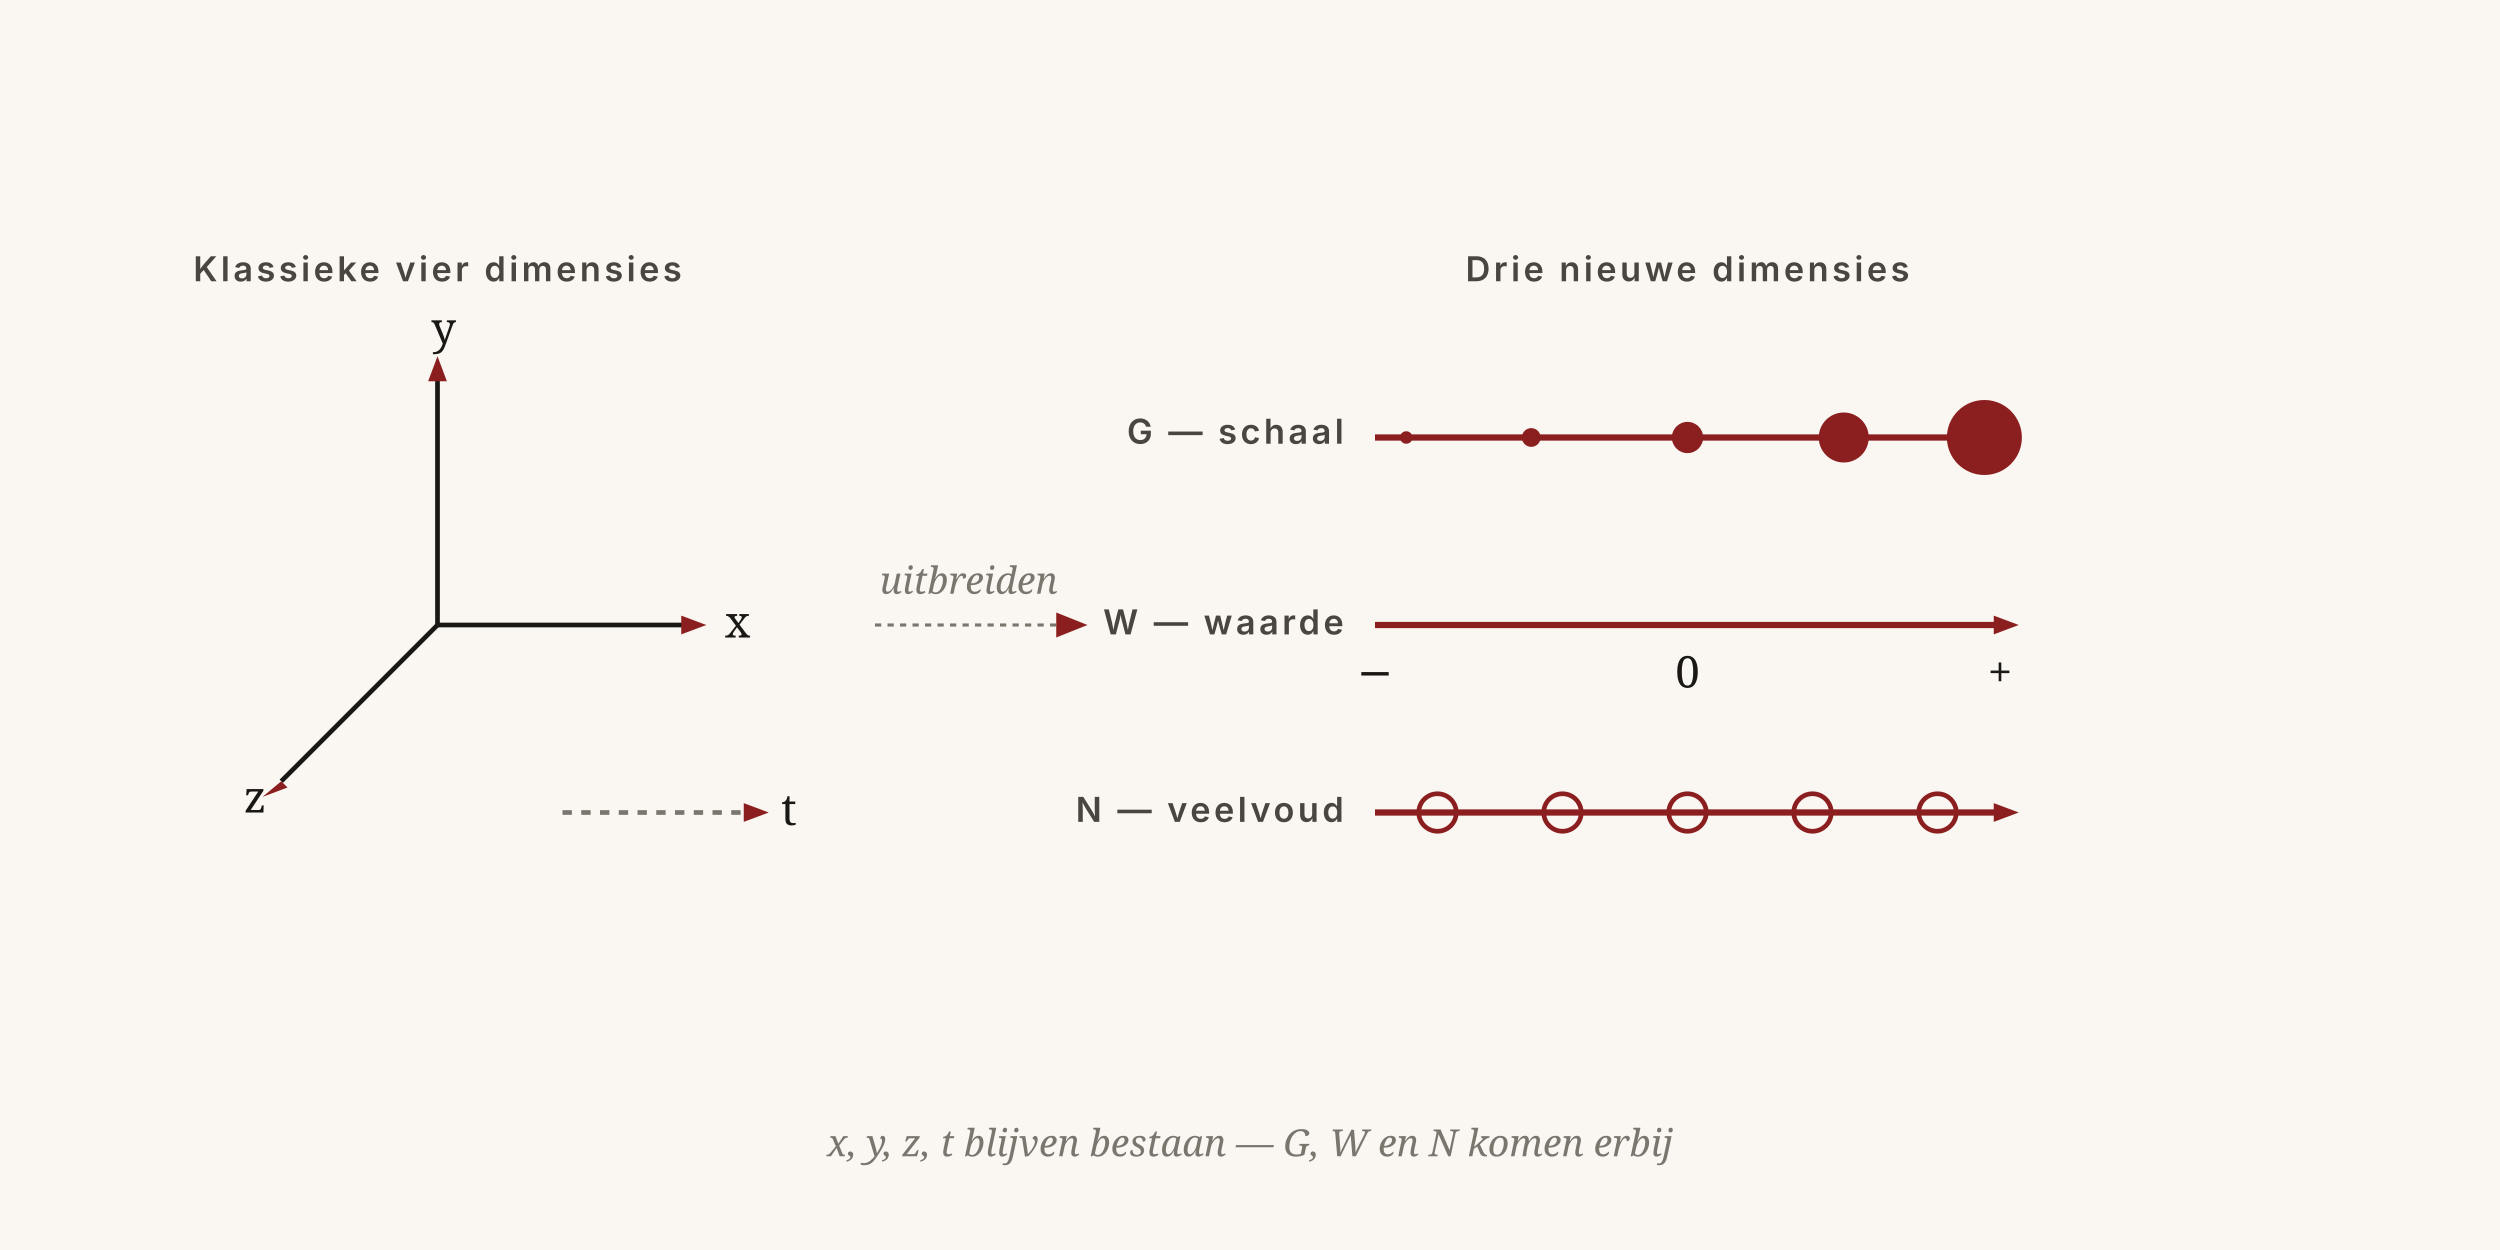
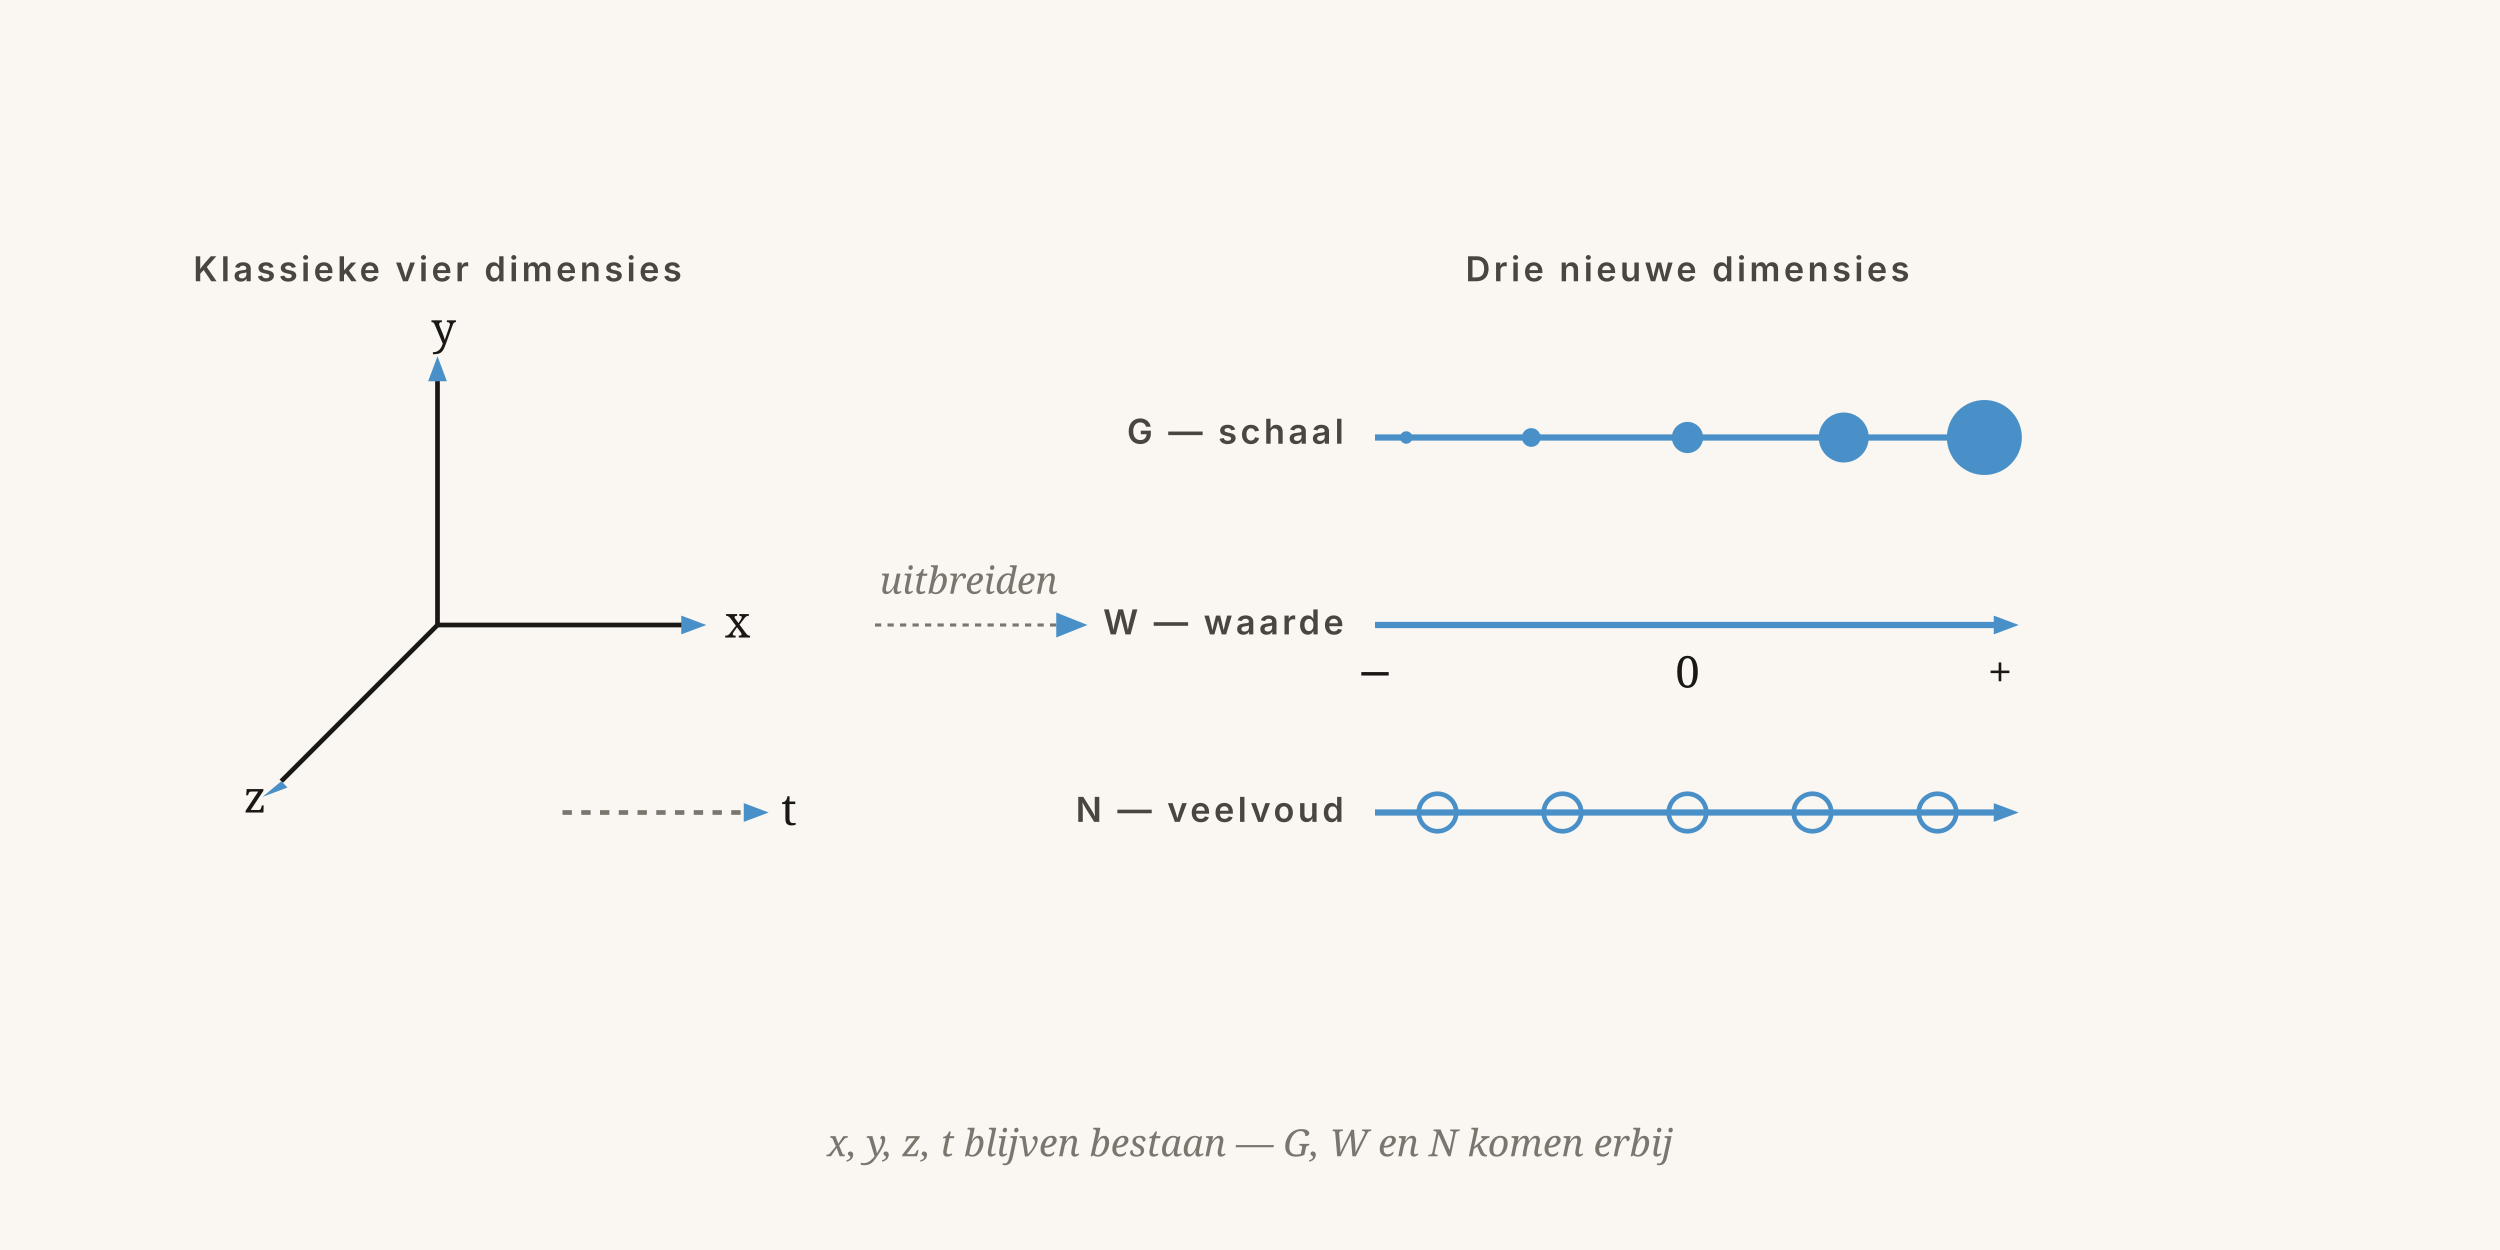
<svg xmlns="http://www.w3.org/2000/svg" viewBox="0 0 800 400" role="img" aria-labelledby="title-7d">
  <style>
    .label { font-family: 'Source Serif 4', Georgia, serif; font-size: 14px; fill: #1a1814; }
    .axis-label { font-family: 'Inter', sans-serif; font-size: 11px; font-weight: 600; letter-spacing: 0.1em; fill: #4a463f; text-transform: uppercase; }
-     .accent { stroke: #8b1e1e; }
+     .accent { stroke: #4a90c8; }
    .ink { stroke: #1a1814; }
    .muted { stroke: #7a766e; }
-     .accent-fill { fill: #8b1e1e; }
+     .accent-fill { fill: #4a90c8; }
    .legend { font-family: 'Inter', sans-serif; font-size: 11px; fill: #4a463f; }
    .caption { font-family: 'Source Serif 4', Georgia, serif; font-size: 12px; font-style: italic; fill: #7a766e; }
  </style>
  <rect width="800" height="400" fill="#faf7f2" />
  <g transform="translate(140, 200)">
    <text class="axis-label" x="0" y="-110" text-anchor="middle">Klassieke vier dimensies</text>
    <line class="ink" x1="0" y1="0" x2="80" y2="0" stroke-width="1.5" />
    <line class="ink" x1="0" y1="0" x2="0" y2="-80" stroke-width="1.5" />
    <line class="ink" x1="0" y1="0" x2="-50" y2="50" stroke-width="1.5" />
    <polygon class="accent-fill" points="78,-3 86,0 78,3" />
    <polygon class="accent-fill" points="3,-78 0,-86 -3,-78" />
    <polygon class="accent-fill" points="-48,52 -56,55 -50,50" />
    <text class="label" x="92" y="4">x</text>
    <text class="label" x="-2" y="-90">y</text>
    <text class="label" x="-62" y="60">z</text>
    <line class="muted" x1="40" y1="60" x2="100" y2="60" stroke-width="1.5" stroke-dasharray="3,3" />
    <polygon class="accent-fill" points="98,57 106,60 98,63" />
    <text class="label" x="110" y="64">t</text>
  </g>
  <line class="muted" x1="280" y1="200" x2="340" y2="200" stroke-width="1" stroke-dasharray="2,2" />
  <polygon class="accent-fill" points="338,196 348,200 338,204" />
  <text class="caption" x="310" y="190" text-anchor="middle">uitbreiden</text>
  <g transform="translate(540, 200)">
    <text class="axis-label" x="0" y="-110" text-anchor="middle">Drie nieuwe dimensies</text>
    <line class="accent" x1="-100" y1="-60" x2="100" y2="-60" stroke-width="2" />
    <polygon class="accent-fill" points="98,-63 106,-60 98,-57" />
    <circle class="accent-fill" cx="-90" cy="-60" r="2" />
    <circle class="accent-fill" cx="-50" cy="-60" r="3" />
    <circle class="accent-fill" cx="0" cy="-60" r="5" />
    <circle class="accent-fill" cx="50" cy="-60" r="8" />
    <circle class="accent-fill" cx="95" cy="-60" r="12" />
    <text class="axis-label" x="-110" y="-58" text-anchor="end">G — schaal</text>
    <line class="accent" x1="-100" y1="0" x2="100" y2="0" stroke-width="2" />
    <polygon class="accent-fill" points="98,-3 106,0 98,3" />
    <text class="label" x="-100" y="20" text-anchor="middle">−</text>
    <text class="label" x="0" y="20" text-anchor="middle">0</text>
    <text class="label" x="100" y="20" text-anchor="middle">+</text>
    <text class="axis-label" x="-110" y="3" text-anchor="end">W — waarde</text>
    <line class="accent" x1="-100" y1="60" x2="100" y2="60" stroke-width="2" />
    <polygon class="accent-fill" points="98,57 106,60 98,63" />
    <circle fill="none" class="accent" cx="-80" cy="60" r="6" stroke-width="1.5" />
    <circle fill="none" class="accent" cx="-40" cy="60" r="6" stroke-width="1.5" />
    <circle fill="none" class="accent" cx="0" cy="60" r="6" stroke-width="1.5" />
    <circle fill="none" class="accent" cx="40" cy="60" r="6" stroke-width="1.5" />
    <circle fill="none" class="accent" cx="80" cy="60" r="6" stroke-width="1.5" />
    <text class="axis-label" x="-110" y="63" text-anchor="end">N — veelvoud</text>
  </g>
  <text class="caption" x="400" y="370" text-anchor="middle">x, y, z, t blijven bestaan — G, W en N komen erbij</text>
</svg>
